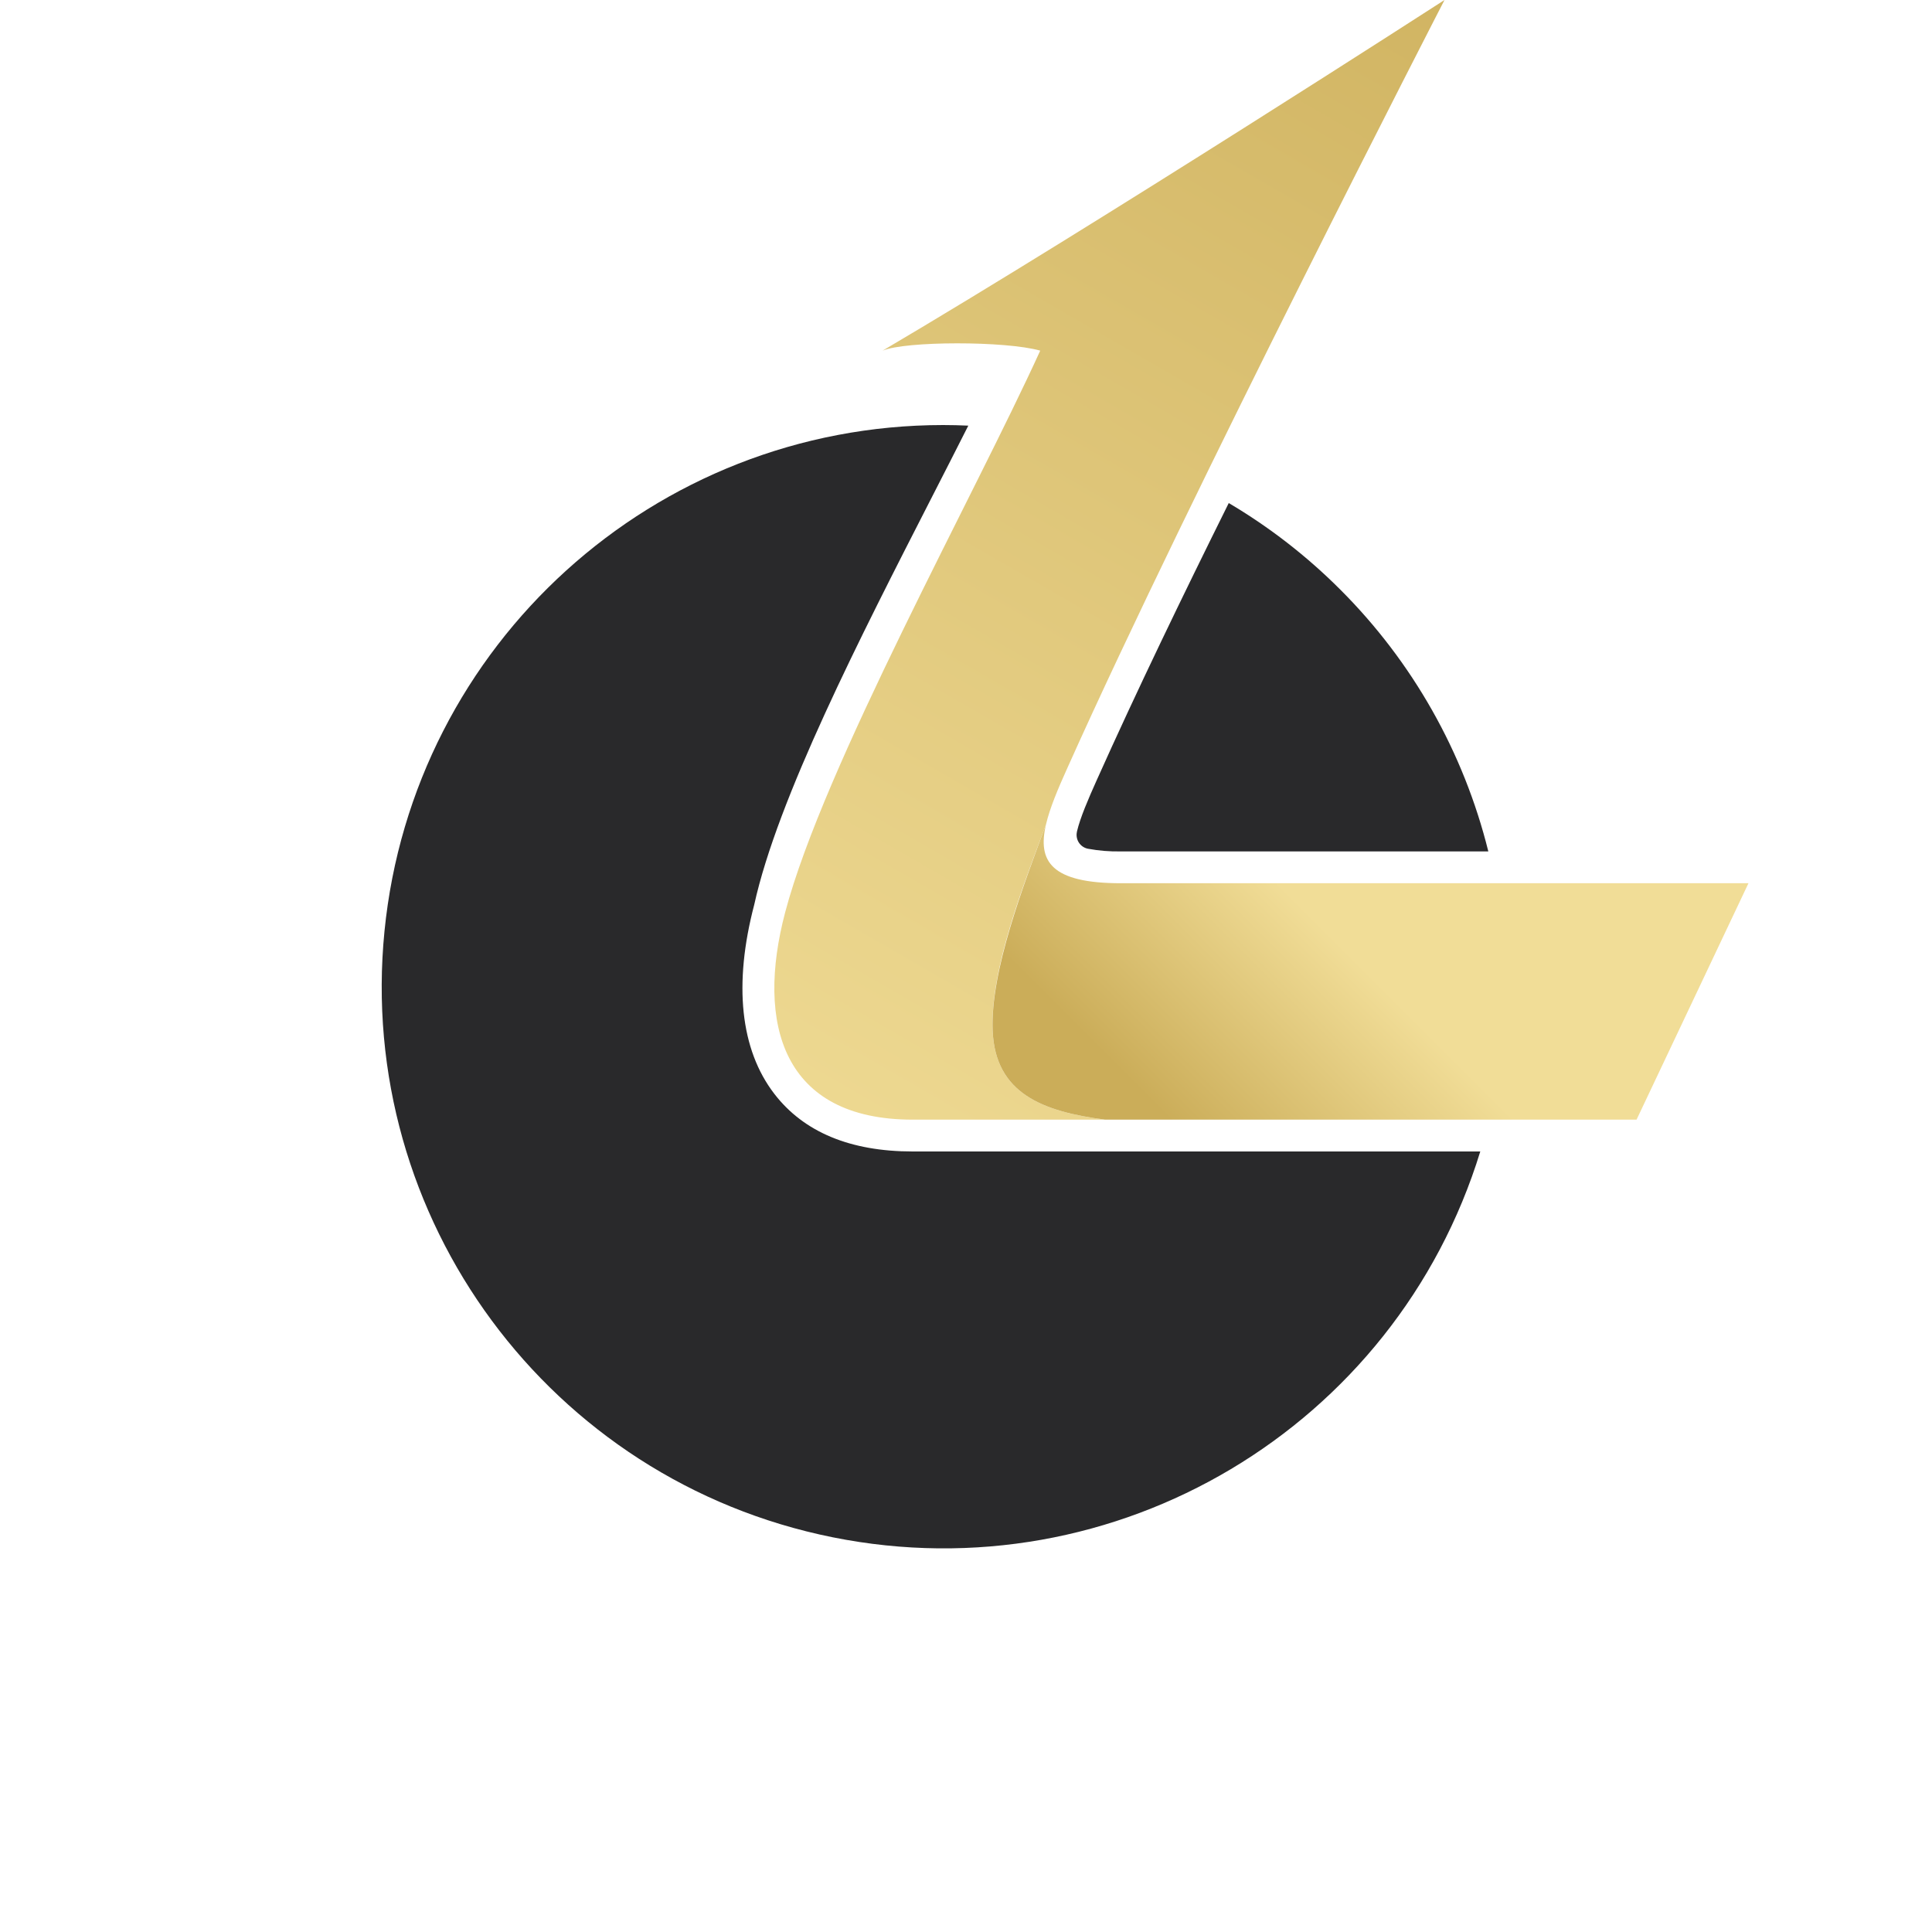
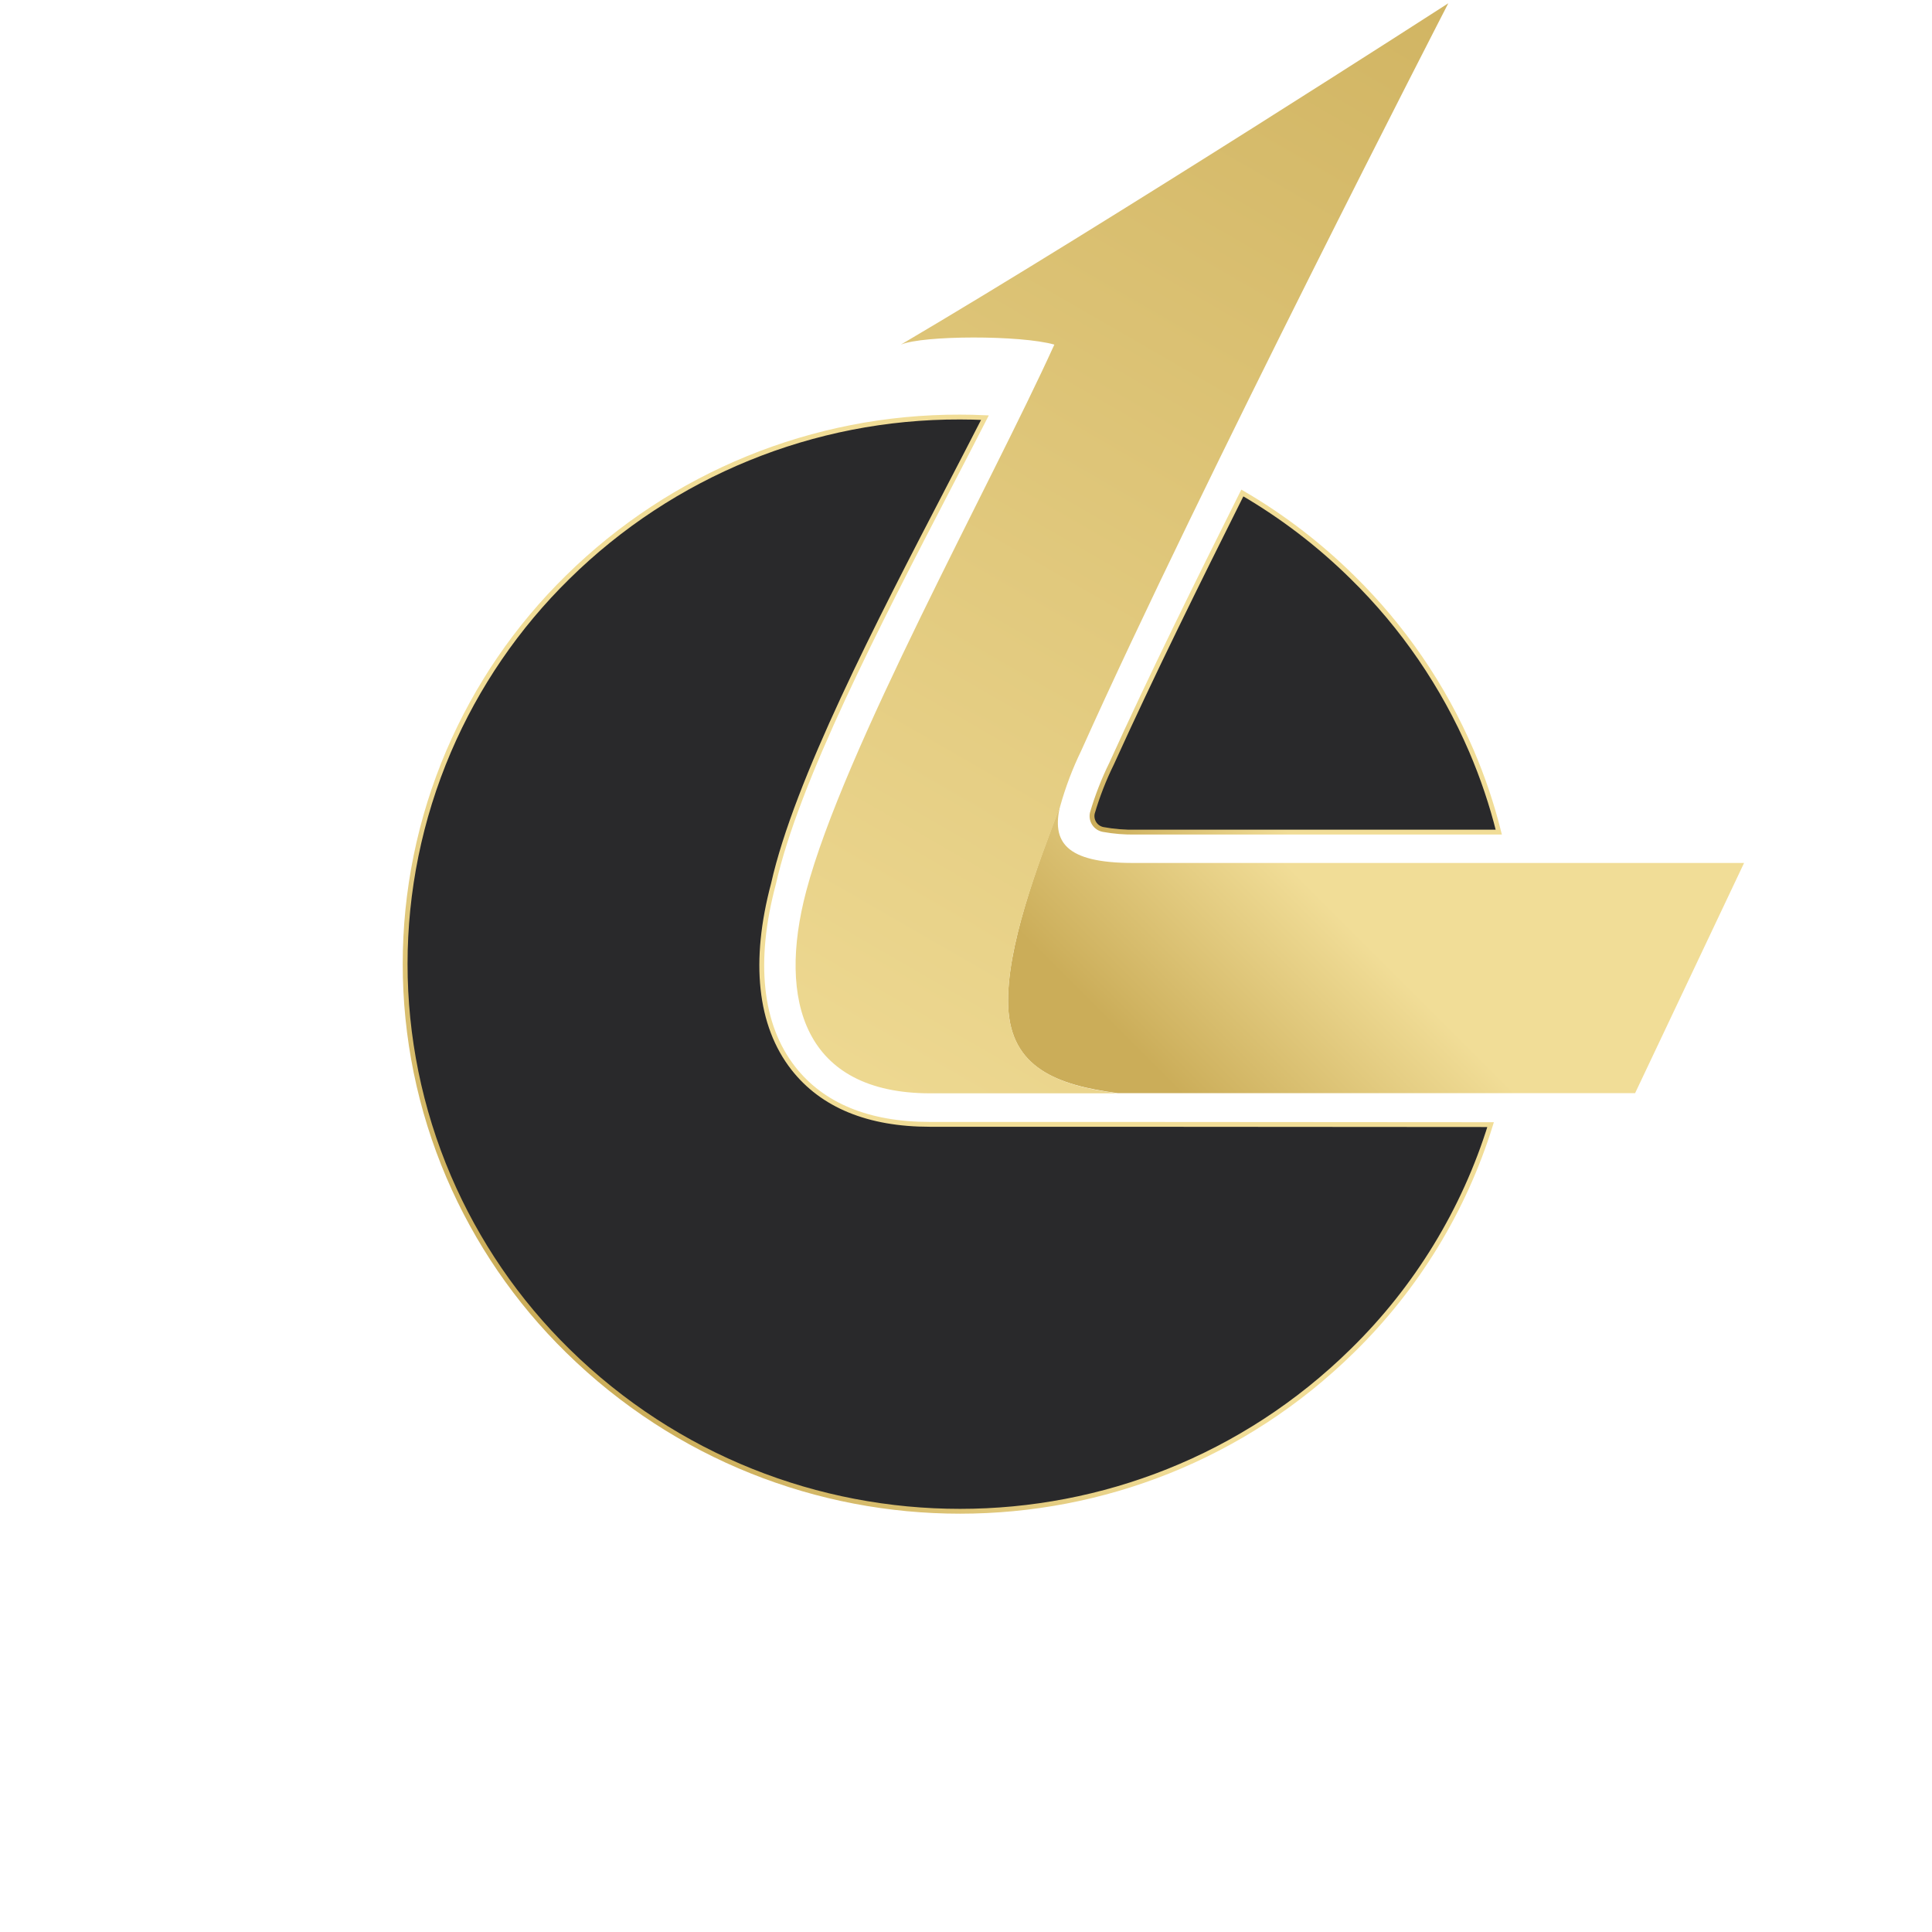
- <svg xmlns="http://www.w3.org/2000/svg" id="Layer_1" data-name="Layer 1" viewBox="0 0 1000 1000">
+ <svg xmlns="http://www.w3.org/2000/svg" xmlns:xlink="http://www.w3.org/1999/xlink" id="Layer_1" data-name="Layer 1" viewBox="0 0 300 300">
  <defs>
-     <style>.cls-1{fill:#29292b;}.cls-2,.cls-3{fill-rule:evenodd;}.cls-2{fill:url(#linear-gradient);}.cls-3{fill:url(#linear-gradient-2);}</style>
-     <linearGradient id="linear-gradient" x1="366.09" y1="637.31" x2="806.21" y2="-124.99" gradientUnits="userSpaceOnUse">
+     <style>.cls-1,.cls-2{fill-rule:evenodd;}.cls-1{fill:url(#linear-gradient);}.cls-2{fill:url(#linear-gradient-2);}.cls-3,.cls-4{fill:#29292b;stroke-miterlimit:10;stroke-width:0.75px;}.cls-3{stroke:url(#linear-gradient-3);}.cls-4{stroke:url(#linear-gradient-4);}</style>
+     <linearGradient id="linear-gradient" x1="255.86" y1="100.85" x2="185.05" y2="171.66" gradientUnits="userSpaceOnUse">
+       <stop offset="0.63" stop-color="#f1dd97" />
+       <stop offset="1" stop-color="#cbad59" />
+     </linearGradient>
+     <linearGradient id="linear-gradient-2" x1="113.4" y1="186.65" x2="241.96" y2="-36.01" gradientUnits="userSpaceOnUse">
      <stop offset="0" stop-color="#f1dd97" />
      <stop offset="1" stop-color="#cbad59" />
    </linearGradient>
-     <linearGradient id="linear-gradient-2" x1="853.79" y1="343.56" x2="611.36" y2="585.98" gradientUnits="userSpaceOnUse">
-       <stop offset="0.63" stop-color="#f1dd97" />
-       <stop offset="1" stop-color="#cbad59" />
-     </linearGradient>
+     <linearGradient id="linear-gradient-3" x1="218.35" y1="97.44" x2="178.61" y2="137.18" xlink:href="#linear-gradient" />
+     <linearGradient id="linear-gradient-4" x1="193.89" y1="104.85" x2="88.32" y2="210.42" xlink:href="#linear-gradient" />
  </defs>
-   <path class="cls-1" d="M693.69,305.14A290.34,290.34,0,0,0,636,260.38c-23.79,47.93-47.21,96.27-68.45,143.68-4.18,9.35-8.42,19.09-10.13,26.37h0l0,.13a7.29,7.29,0,0,0,5.66,8.74,84.88,84.88,0,0,0,17.11,1.39H770.35a290.15,290.15,0,0,0-76.66-135.55Z" />
-   <path class="cls-2" d="M572,579.53H472.42c-67.28,0-81.32-49.48-66-107.38,19.88-75.26,97.92-215.8,132-290.66-17.92-5.09-69.78-5-81.58,0C568,116,747.67,0,747.67,0S616.26,255.06,552.55,397.33c-5,11.06-9.16,20.94-11.13,29.33-11.24,30.26-28.91,74.64-27.63,106.74C515.08,566,539.69,575.32,572,579.53Z" />
-   <path class="cls-3" d="M905,457.16H580.19c-36.19,0-43.28-11.37-38.77-30.5h0c-11.34,30.83-28.86,75.78-27.62,106.74,1.29,32.61,25.9,41.92,58.16,46.13H847.08Z" />
-   <path class="cls-1" d="M572,596H472.42c-32.28,0-56.38-10-71.62-29.82-17.63-22.9-21.22-56.76-10.4-97.95,12.12-55,54.63-138,92.16-211.34,6.47-12.65,12.75-24.92,18.63-36.58q-6.49-.3-13-.31a290.7,290.7,0,1,0,278,376Z" />
+   <path class="cls-1" d="M270.82,134H175.94c-10.57,0-12.64-3.32-11.32-8.91h0c-3.42,9-8.43,22.14-8.07,31.18.38,9.53,7.57,12.24,17,13.47H253.9Z" />
+   <path class="cls-2" d="M173.53,169.77H144.46c-19.65,0-23.75-14.45-19.28-31.36,5.81-22,28.6-63,38.54-84.9-5.23-1.49-20.38-1.45-23.83,0,32.49-19.13,85-53,85-53s-38.38,74.51-57,116.06a51,51,0,0,0-3.25,8.57c-3.29,8.84-8.45,21.8-8.08,31.18S164.11,168.54,173.53,169.77Z" />
+   <path class="cls-3" d="M210,89.63a85.76,85.76,0,0,0-17.09-13.08c-7,14-14,28.12-20.29,42a48.08,48.08,0,0,0-3,7.7h0v0a2.12,2.12,0,0,0,1.67,2.55,25.46,25.46,0,0,0,5.08.41h56.36a83.11,83.11,0,0,0-4.25-12.61A84.52,84.52,0,0,0,210,89.63Z" />
+   <path class="cls-4" d="M173.91,174.59h-29.5c-9.57,0-16.71-2.94-21.23-8.72-5.22-6.68-6.29-16.58-3.08-28.61,3.59-16,16.19-40.31,27.32-61.73,1.92-3.69,3.78-7.28,5.52-10.68-1.29-.06-2.57-.09-3.87-.09A86.46,86.46,0,0,0,88.15,89.63a84.36,84.36,0,0,0-18.47,27,84.08,84.08,0,0,0,0,66.11,84.36,84.36,0,0,0,18.47,27,86.91,86.91,0,0,0,121.85,0,83.86,83.86,0,0,0,21.46-35.11Z" />
</svg>
